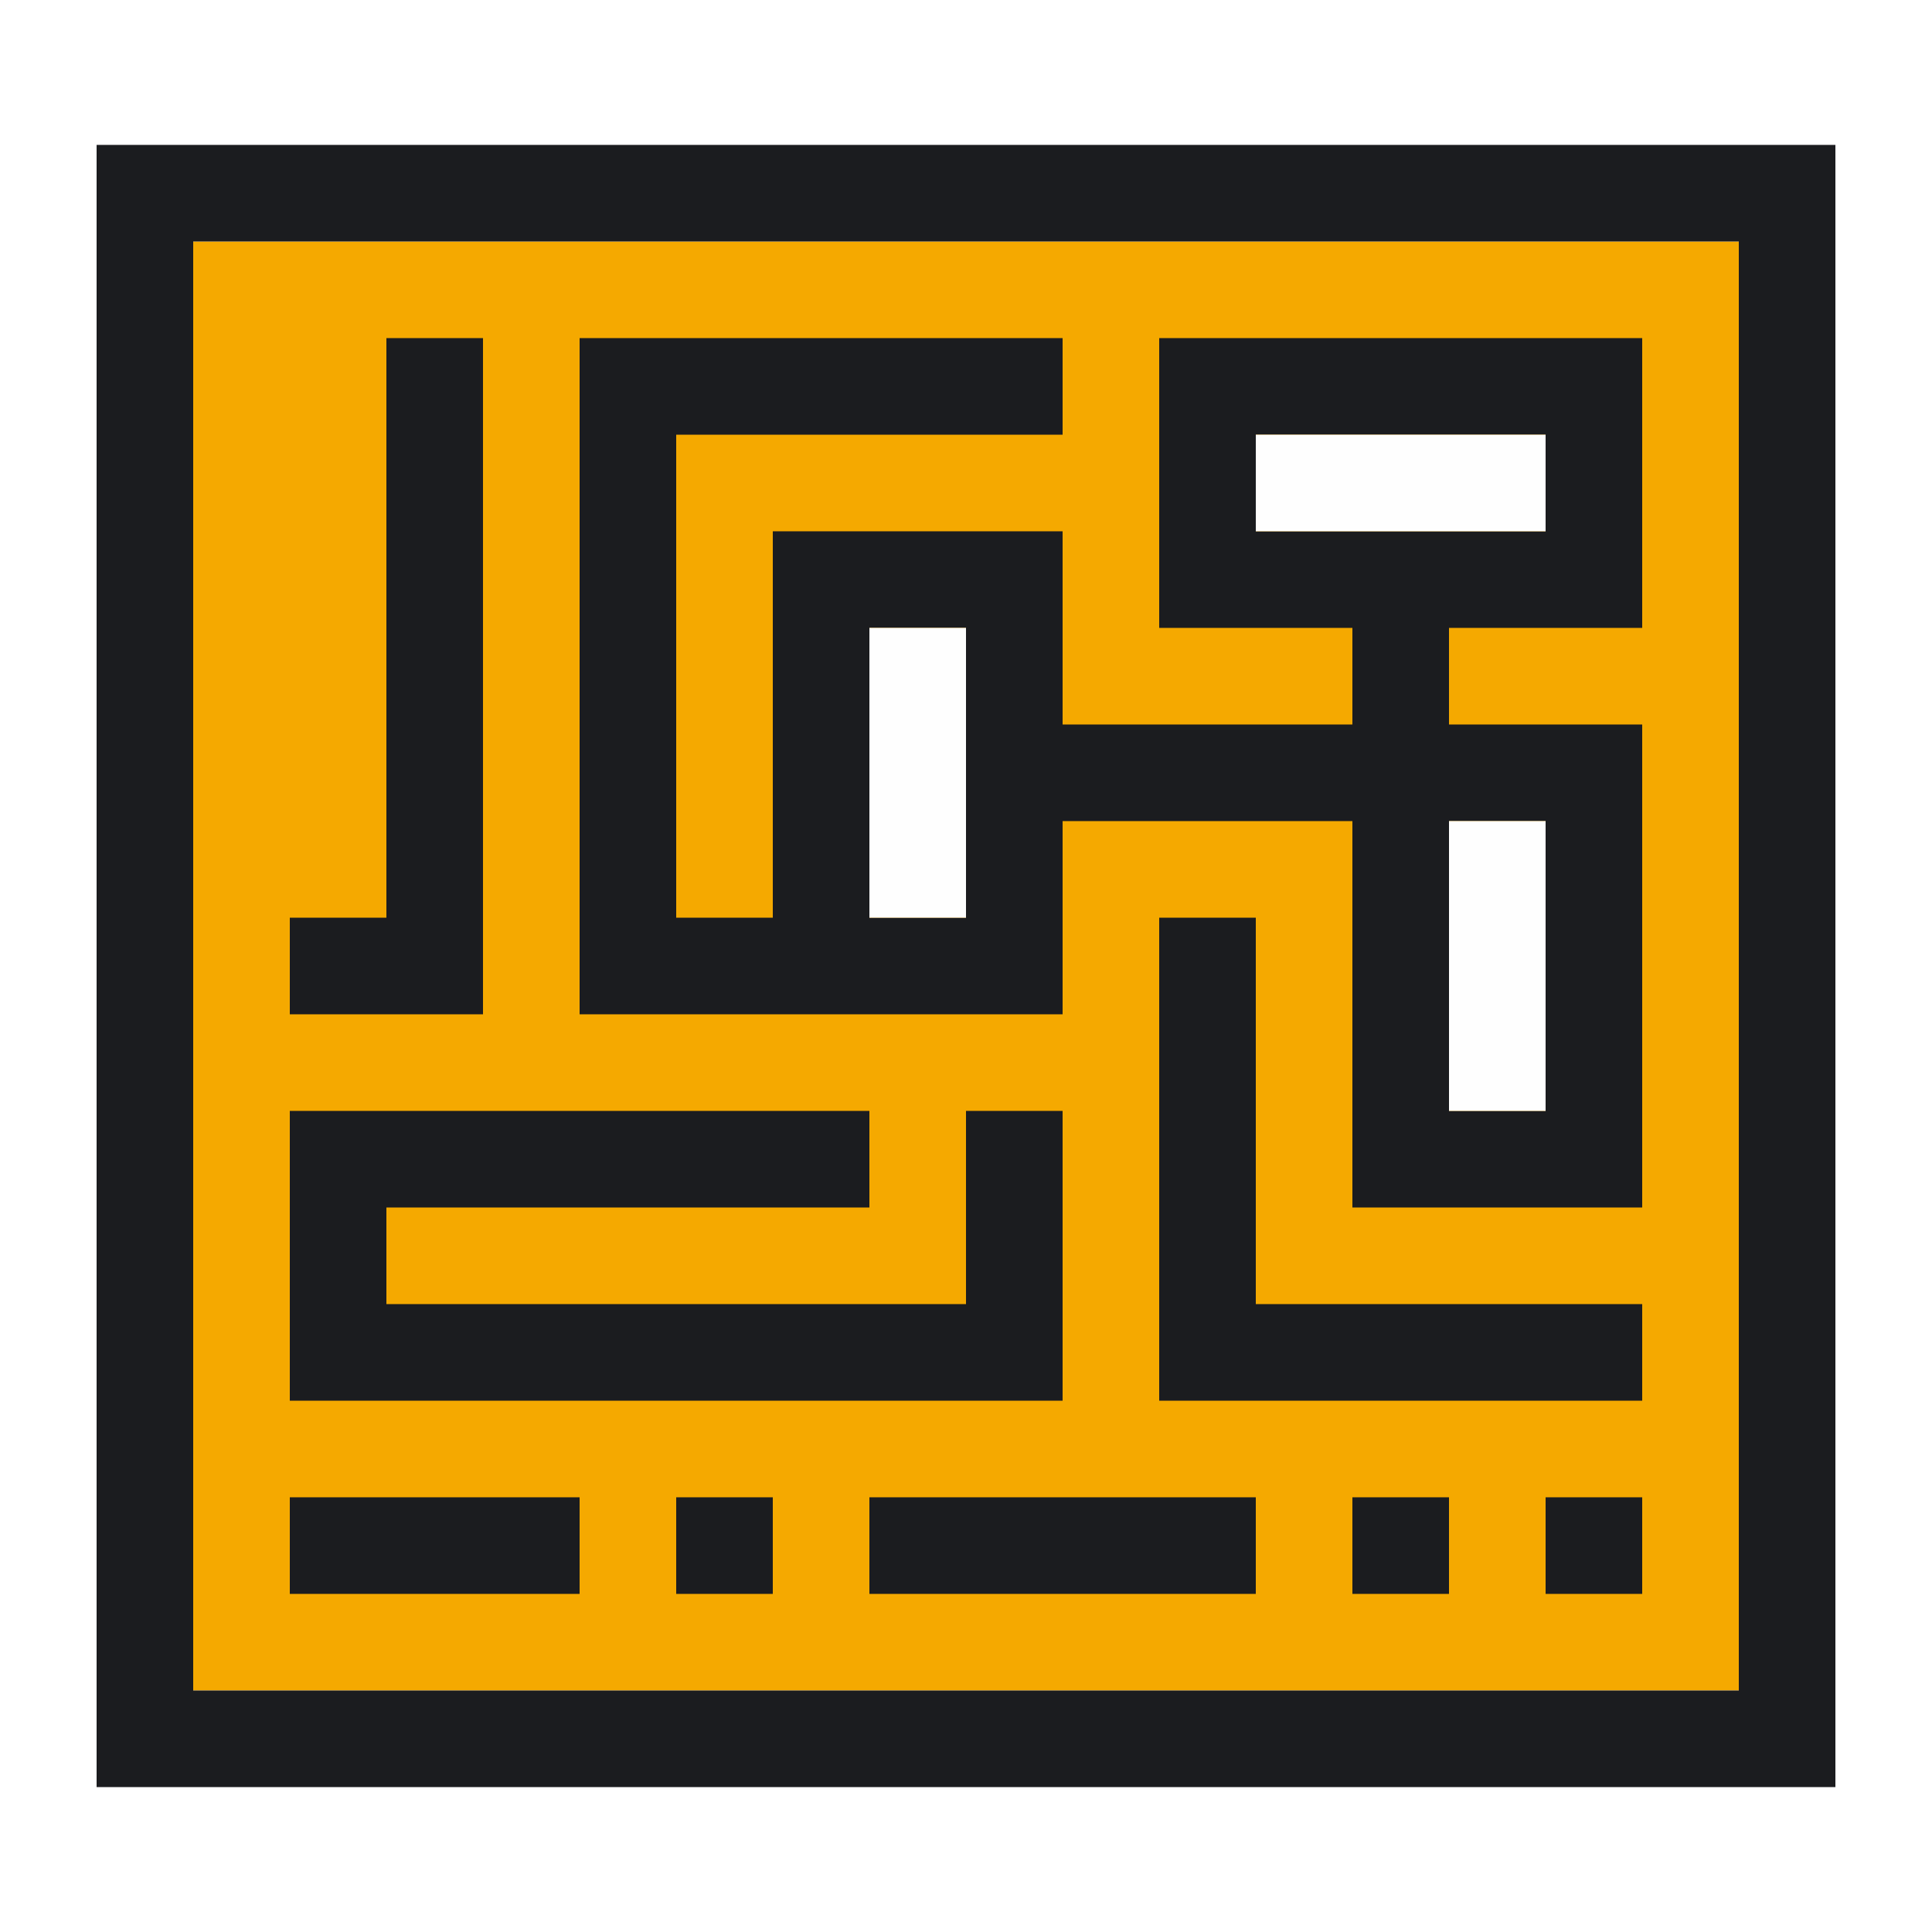
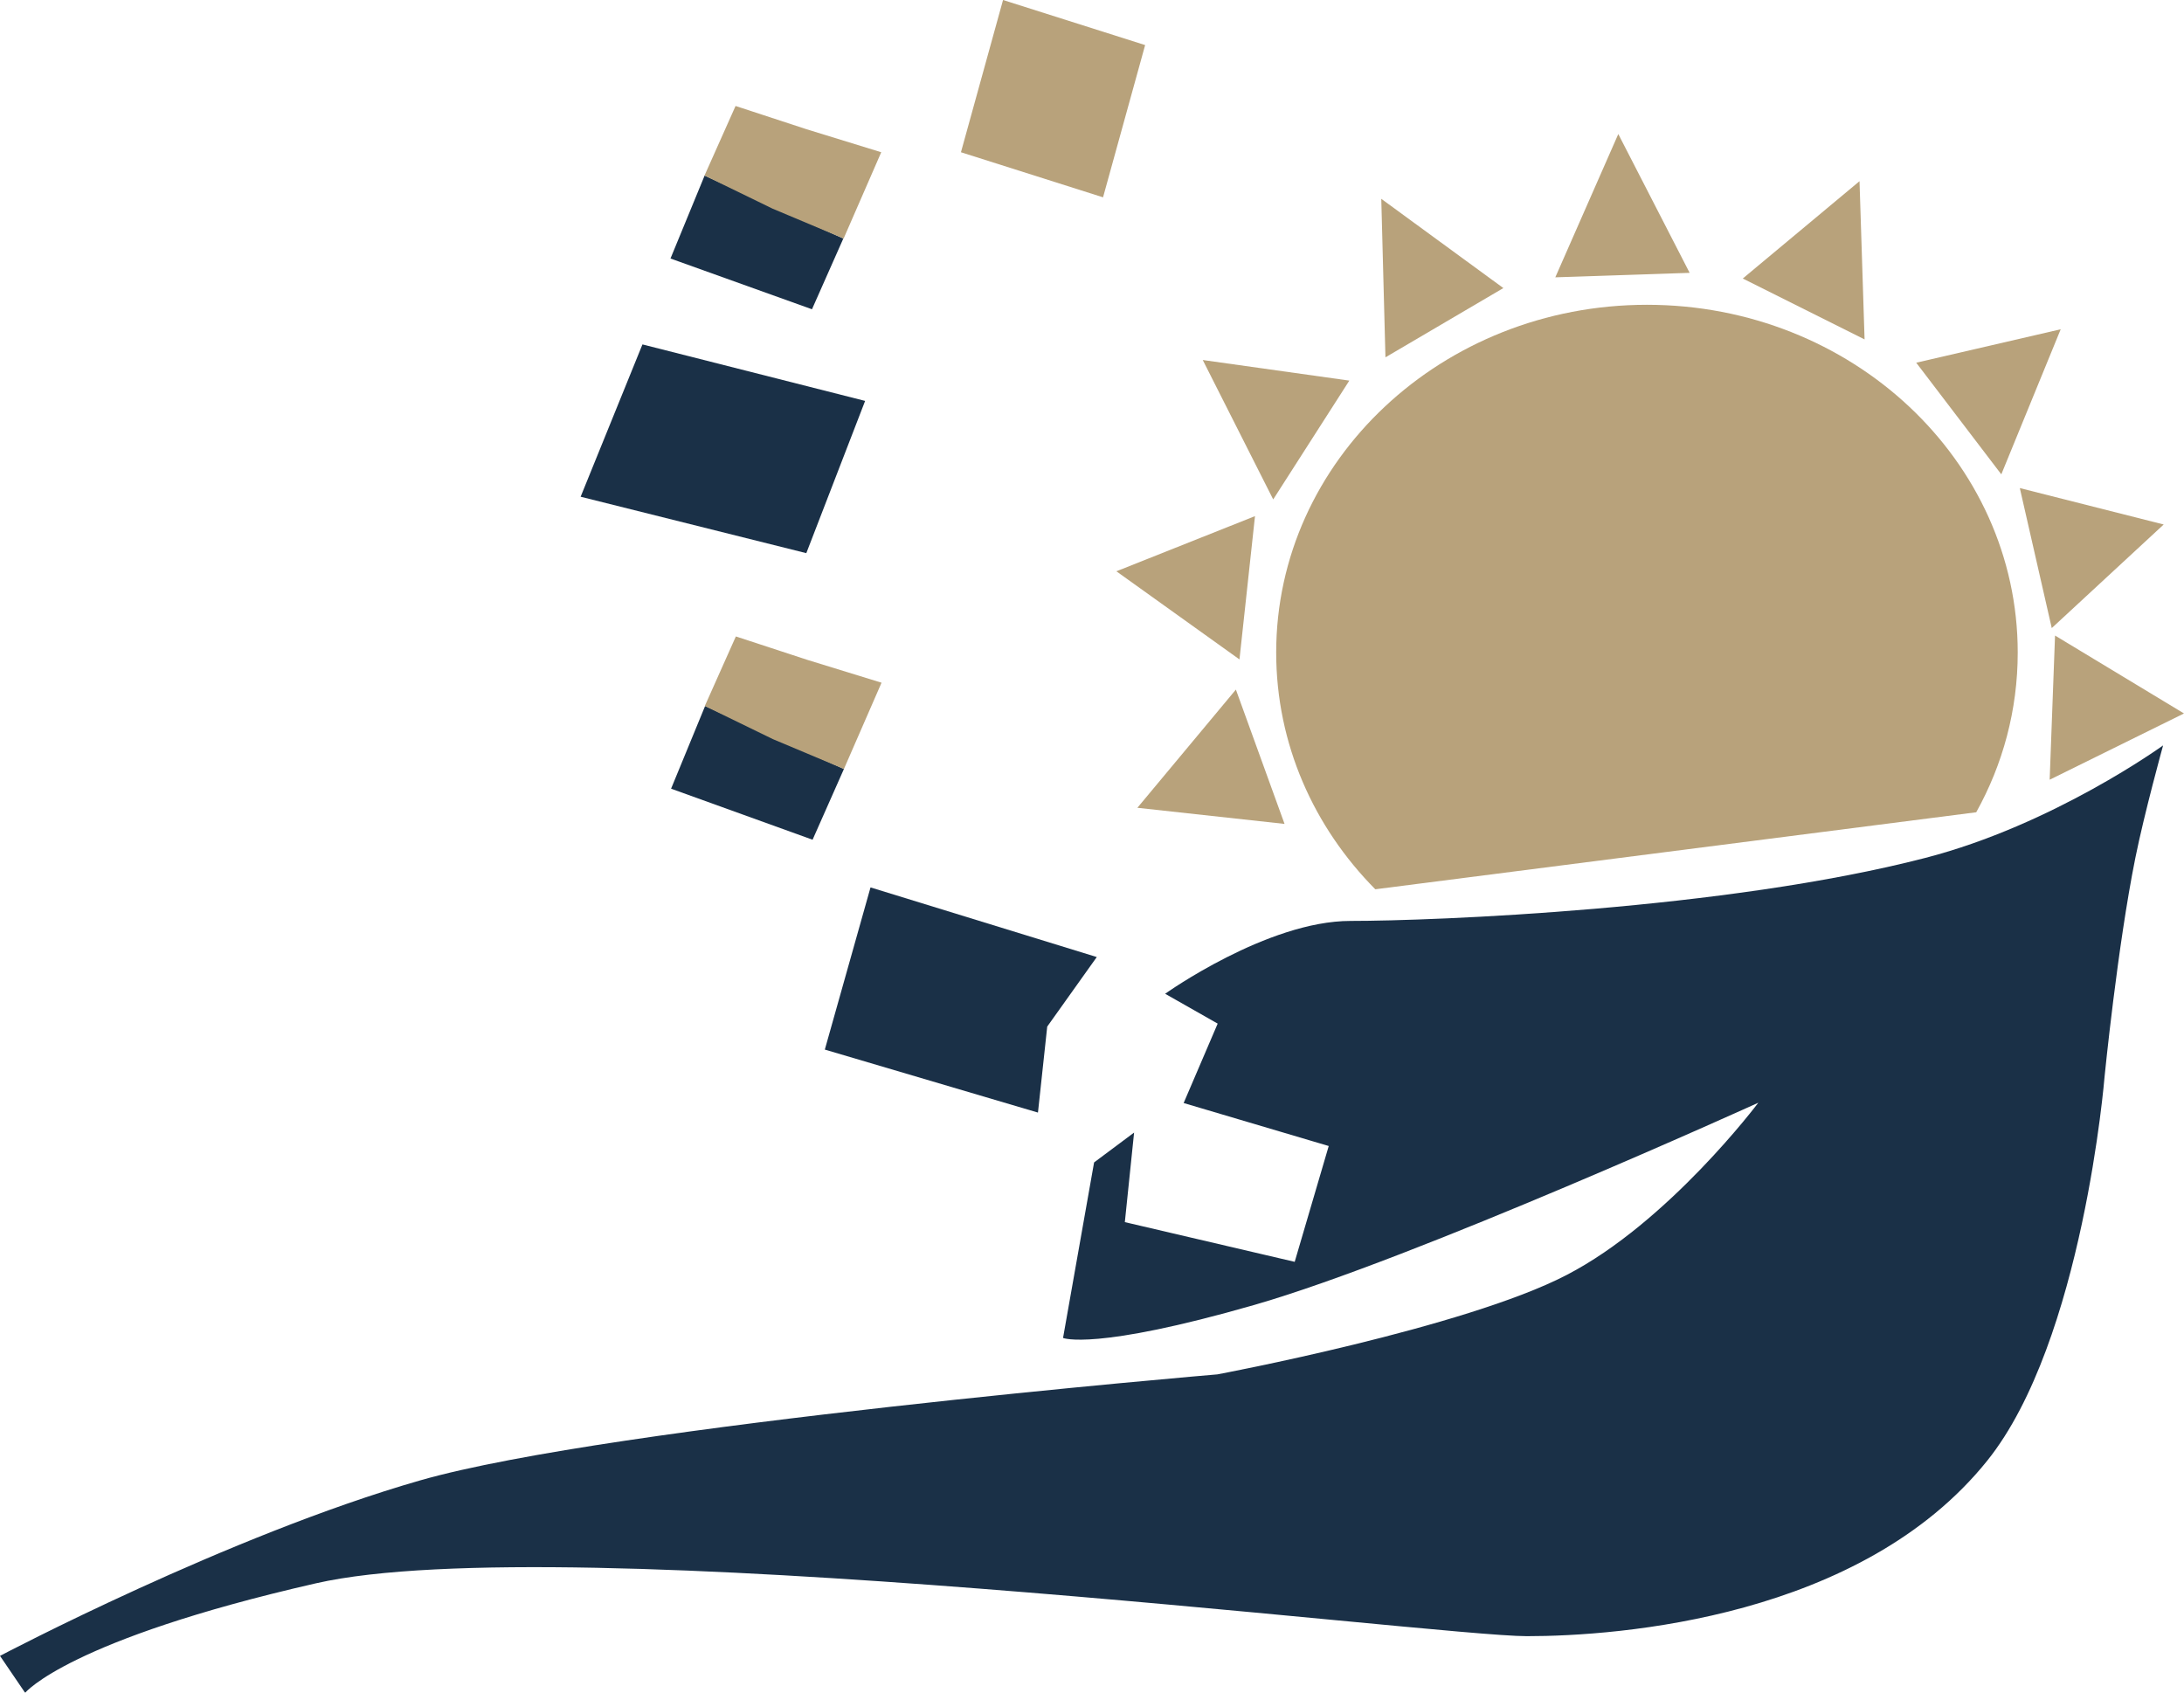
- <svg xmlns="http://www.w3.org/2000/svg" width="48" height="48" viewBox="0 0 48 48" fill="none">
-   <path fill-rule="evenodd" clip-rule="evenodd" d="M4.8 6H43.2V42H4.8V6Z" fill="#f5a900" />
-   <path fill-rule="evenodd" clip-rule="evenodd" d="M2.4 3.6H4.8H43.2H45.6V6V42V44.4H43.2H4.8H2.4V42V6V3.6ZM31.2 32.4H40.8V34.8H31.2H28.8V32.4V22.8H31.2V32.4ZM38.4 37.2H40.8V39.6H38.4V37.2ZM33.6 37.2H36V39.6H33.6V37.2ZM21.6 37.2H31.2V39.6H21.6V37.2ZM16.8 37.2H19.2V39.6H16.8V37.2ZM7.2 37.2H14.4V39.6H7.2V37.2ZM9.6 32.4H24V27.6H26.4V32.4V34.8H24H9.6H7.2V32.4V30V27.6H9.6H21.6V30H9.6V32.4ZM36 20.4V27.6H38.4V20.4L36 20.4ZM33.6 27.6V20.4L26.4 20.4V22.8V25.2H24H21.6H19.2H16.8H14.4V22.8V10.8V8.4H16.8H26.4V10.8H16.8V22.8H19.2V15.6V13.2L21.6 13.2L24 13.2H26.4V15.6V18H33.6V15.6H31.2H28.8V13.2V10.8V8.4H31.2H38.4H40.8V10.8V13.2V15.6H38.4H36V18H40.8V20.4V27.6V30H38.4H36H33.6V27.6ZM7.2 22.8H9.6V8.4H12V22.8V25.2H9.6H7.2V22.8ZM31.2 10.8V13.2H38.4V10.8H31.2ZM24 15.6H21.6V22.8H24V20.4V18V15.6ZM43.2 6H4.8V42H43.2V6Z" fill="#1B1C1F" />
-   <path fill-rule="evenodd" clip-rule="evenodd" d="M21.6 15.6H24V22.8H21.6V15.6Z" fill="#FEFEFE" />
-   <path fill-rule="evenodd" clip-rule="evenodd" d="M31.2 10.8H38.4V13.2H31.2V10.8Z" fill="#FEFEFE" />
-   <path fill-rule="evenodd" clip-rule="evenodd" d="M36 20.4H38.4V27.6H36V20.4Z" fill="#FEFEFE" />
+ <svg xmlns="http://www.w3.org/2000/svg" id="Layer_1" data-name="Layer 1" viewBox="0 0 73.16 56.69">
+   <path d="M.83,56.69l-.83-1.22s7.66-4.04,14.08-5.88c6.42-1.84,26.7-3.55,26.7-3.55,0,0,8.28-1.55,11.7-3.33,3.42-1.77,6.42-5.77,6.42-5.77,0,0-11.49,5.22-16.87,6.77s-6.42,1.11-6.42,1.11l1.04-5.88,1.34-1-.31,3,5.69,1.33,1.14-3.88-4.86-1.44,1.14-2.66-1.76-1s3.42-2.44,6.21-2.44,12.57-.38,19.25-2.11c4.3-1.11,7.97-3.77,7.97-3.77,0,0-.63,2.28-.93,3.77-.6,2.98-1.03,7.32-1.03,7.32,0,0-.72,8.87-3.93,12.87-4.22,5.26-12.32,5.88-15.42,5.88s-32.29-3.66-40.57-1.77-9.73,3.66-9.73,3.66Z" fill="#1a3047" stroke-width="0" />
+   <path d="M29.17,29.73l7.57,2.33-1.66,2.33-.31,2.88-7.14-2.11,1.53-5.43Z" fill="#1a3047" stroke-width="0" />
+   <path d="M21.53,11.54l7.45,1.89-1.97,5.1-7.56-1.89,2.07-5.1Z" fill="#1a3047" stroke-width="0" />
+   <polygon points="33.6 0 38.36 1.51 36.95 6.61 32.19 5.1 33.6 0" fill="#b8a27b" stroke-width="0" />
+   <path d="M23.6,5.88l2.17,1,2.48,1.11-1.05,2.37-4.74-1.7,1.14-2.77Z" fill="#1a3047" stroke-width="0" />
+   <path d="M24.64,3.55l2.38.78,2.5.77-1.26,2.89-2.38-1-2.28-1.11,1.04-2.33Z" fill="#b8a27b" stroke-width="0" />
+   <path d="M23.62,23.65l2.17,1,2.48,1.11-1.05,2.37-4.74-1.71,1.14-2.77Z" fill="#1a3047" stroke-width="0" />
+   <path d="M24.65,21.32l2.38.78,2.5.77-1.26,2.89-2.38-1-2.28-1.11,1.04-2.33Z" fill="#b8a27b" stroke-width="0" />
+   <path d="M62.29,6.06l.17,5.31-4.08-2.04,3.91-3.26Z" fill="#b8a27b" stroke-width="0" />
+   <path d="M54.21,4.49l2.39,4.65-4.5.15,2.11-4.8Z" fill="#b8a27b" stroke-width="0" />
+   <path d="M46.27,6.66l4.09,2.99-3.95,2.32-.14-5.31Z" fill="#b8a27b" stroke-width="0" />
+   <path d="M40.29,12.06l4.91.69-2.55,3.98-2.36-4.67Z" fill="#b8a27b" stroke-width="0" />
+   <path d="M37.39,19.14l4.65-1.85-.52,4.8-4.12-2.95Z" fill="#b8a27b" stroke-width="0" />
+   <path d="M38.1,27.06l3.3-3.96,1.63,4.5-4.93-.54Z" fill="#b8a27b" stroke-width="0" />
+   <path d="M69.03,11.03l-1.99,4.86-2.85-3.74,4.84-1.12Z" fill="#b8a27b" stroke-width="0" />
+   <path d="M72.48,17.57l-3.75,3.47-1.07-4.69,4.82,1.22Z" fill="#b8a27b" stroke-width="0" />
+   <path d="M73.16,23.9l-4.5,2.22.18-4.83,4.32,2.61Z" fill="#b8a27b" stroke-width="0" />
+   <path d="M55.17,10.21c6.86,0,12.42,5.21,12.42,11.65,0,1.93-.5,3.75-1.39,5.35l-20.13,2.58c-2.06-2.08-3.32-4.87-3.32-7.93,0-6.43,5.56-11.65,12.42-11.65Z" fill="#b8a27b" stroke-width="0" />
</svg>
